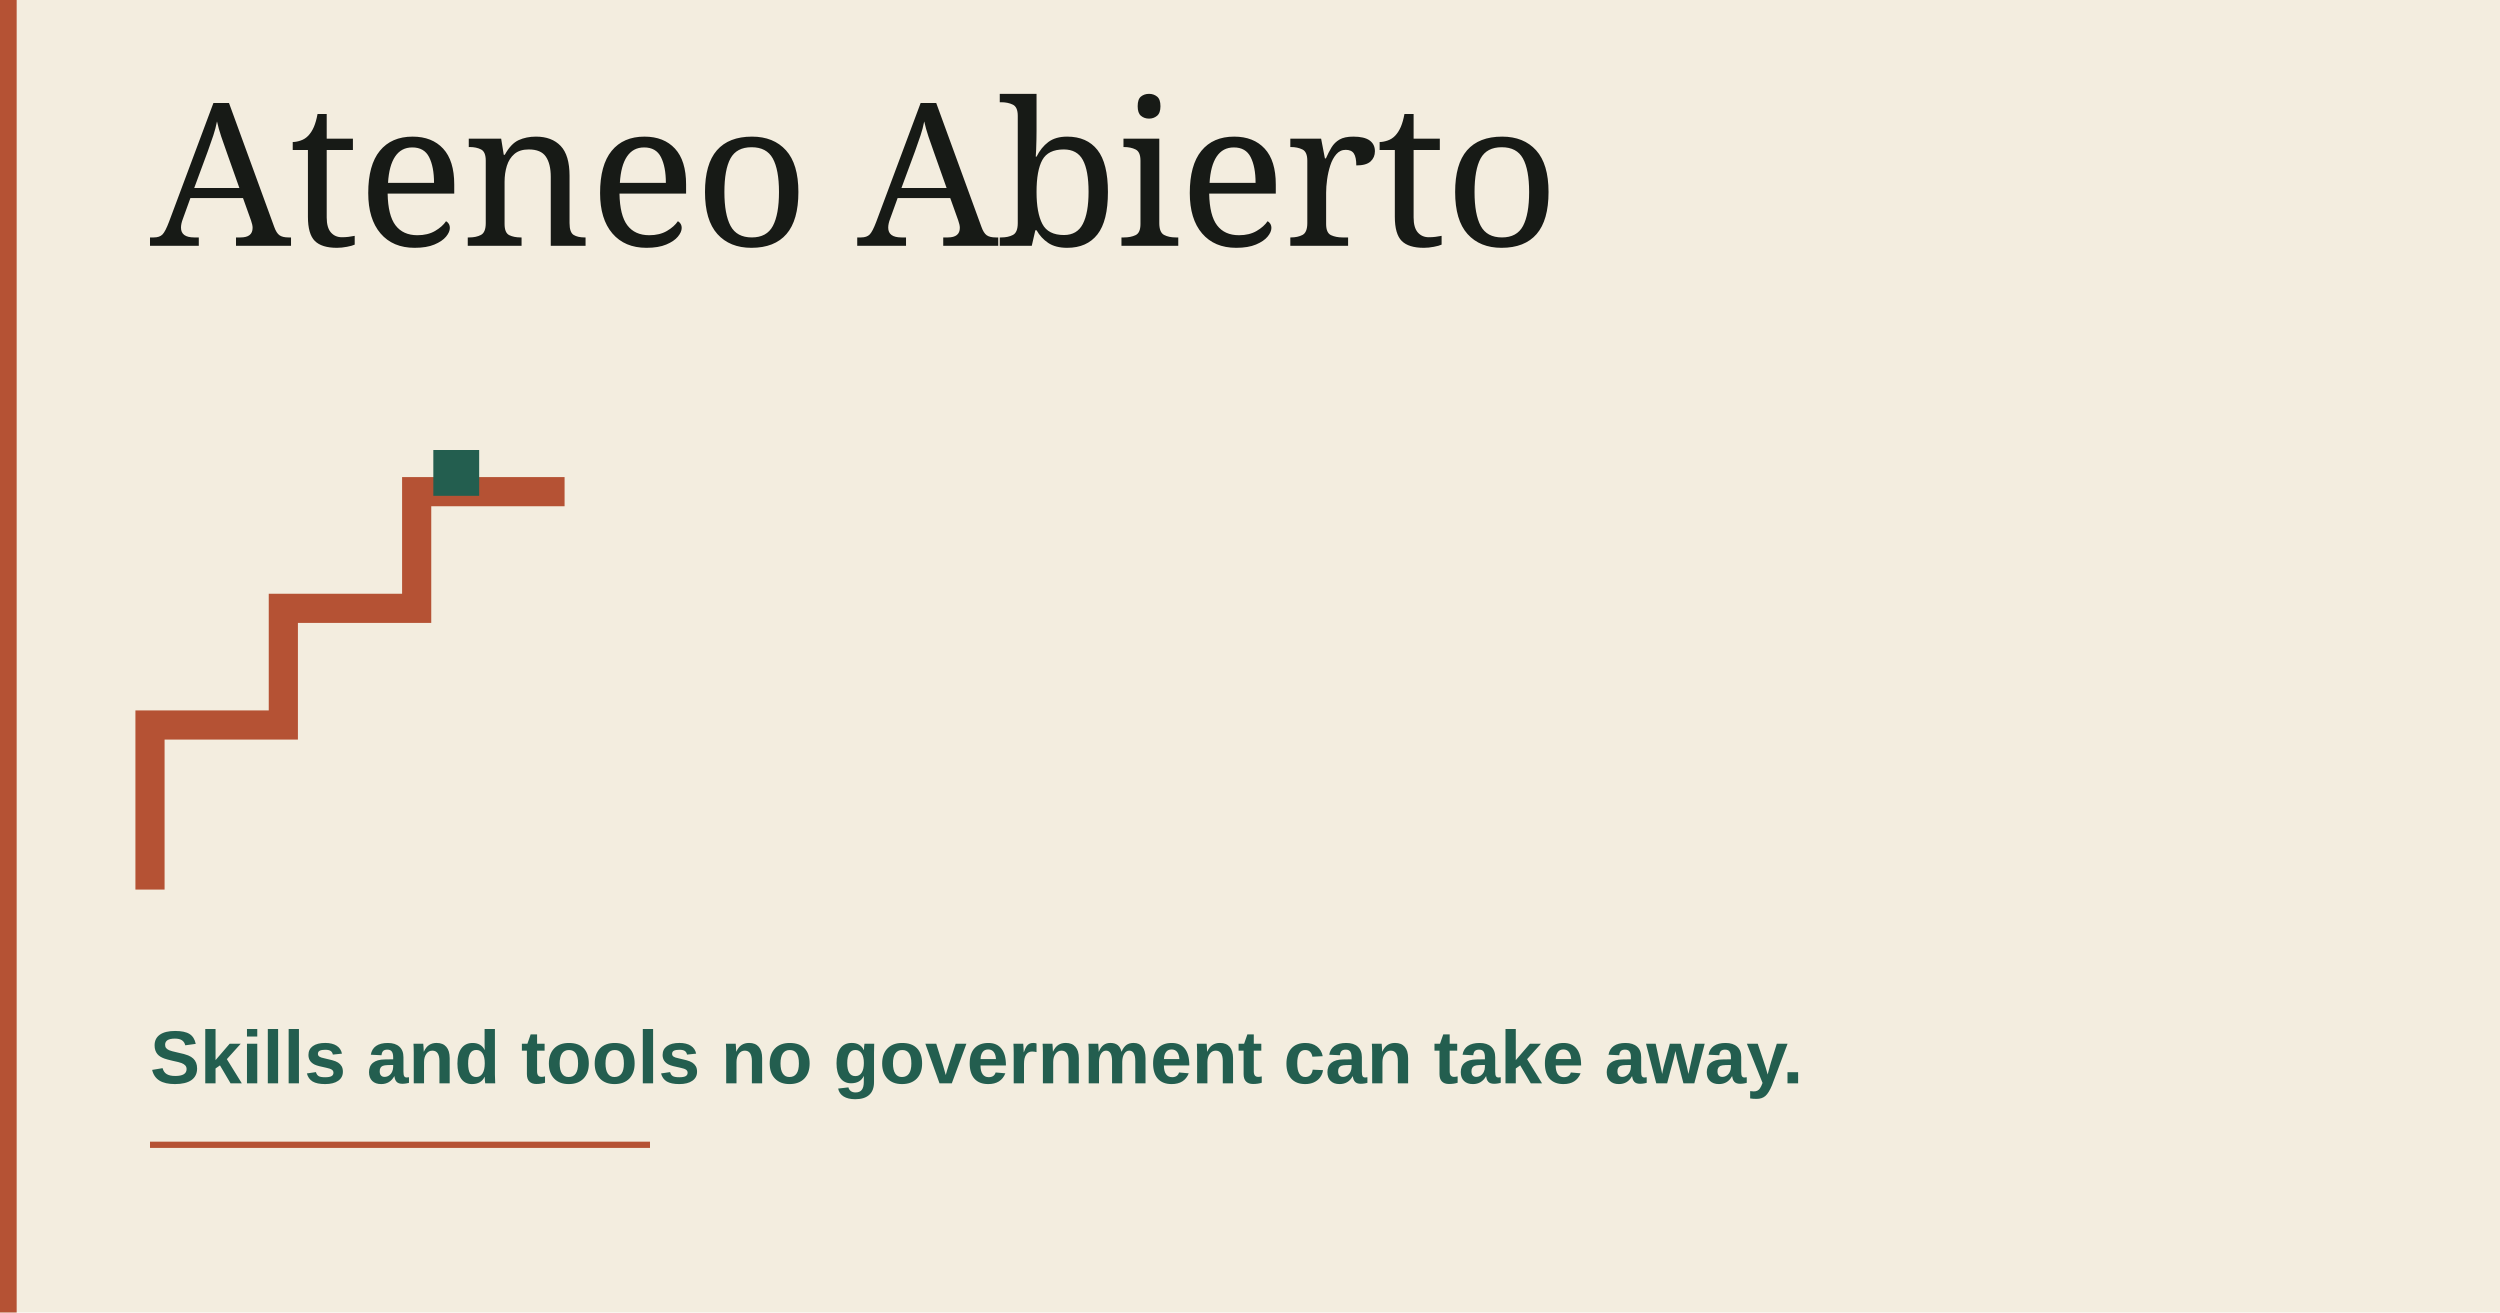
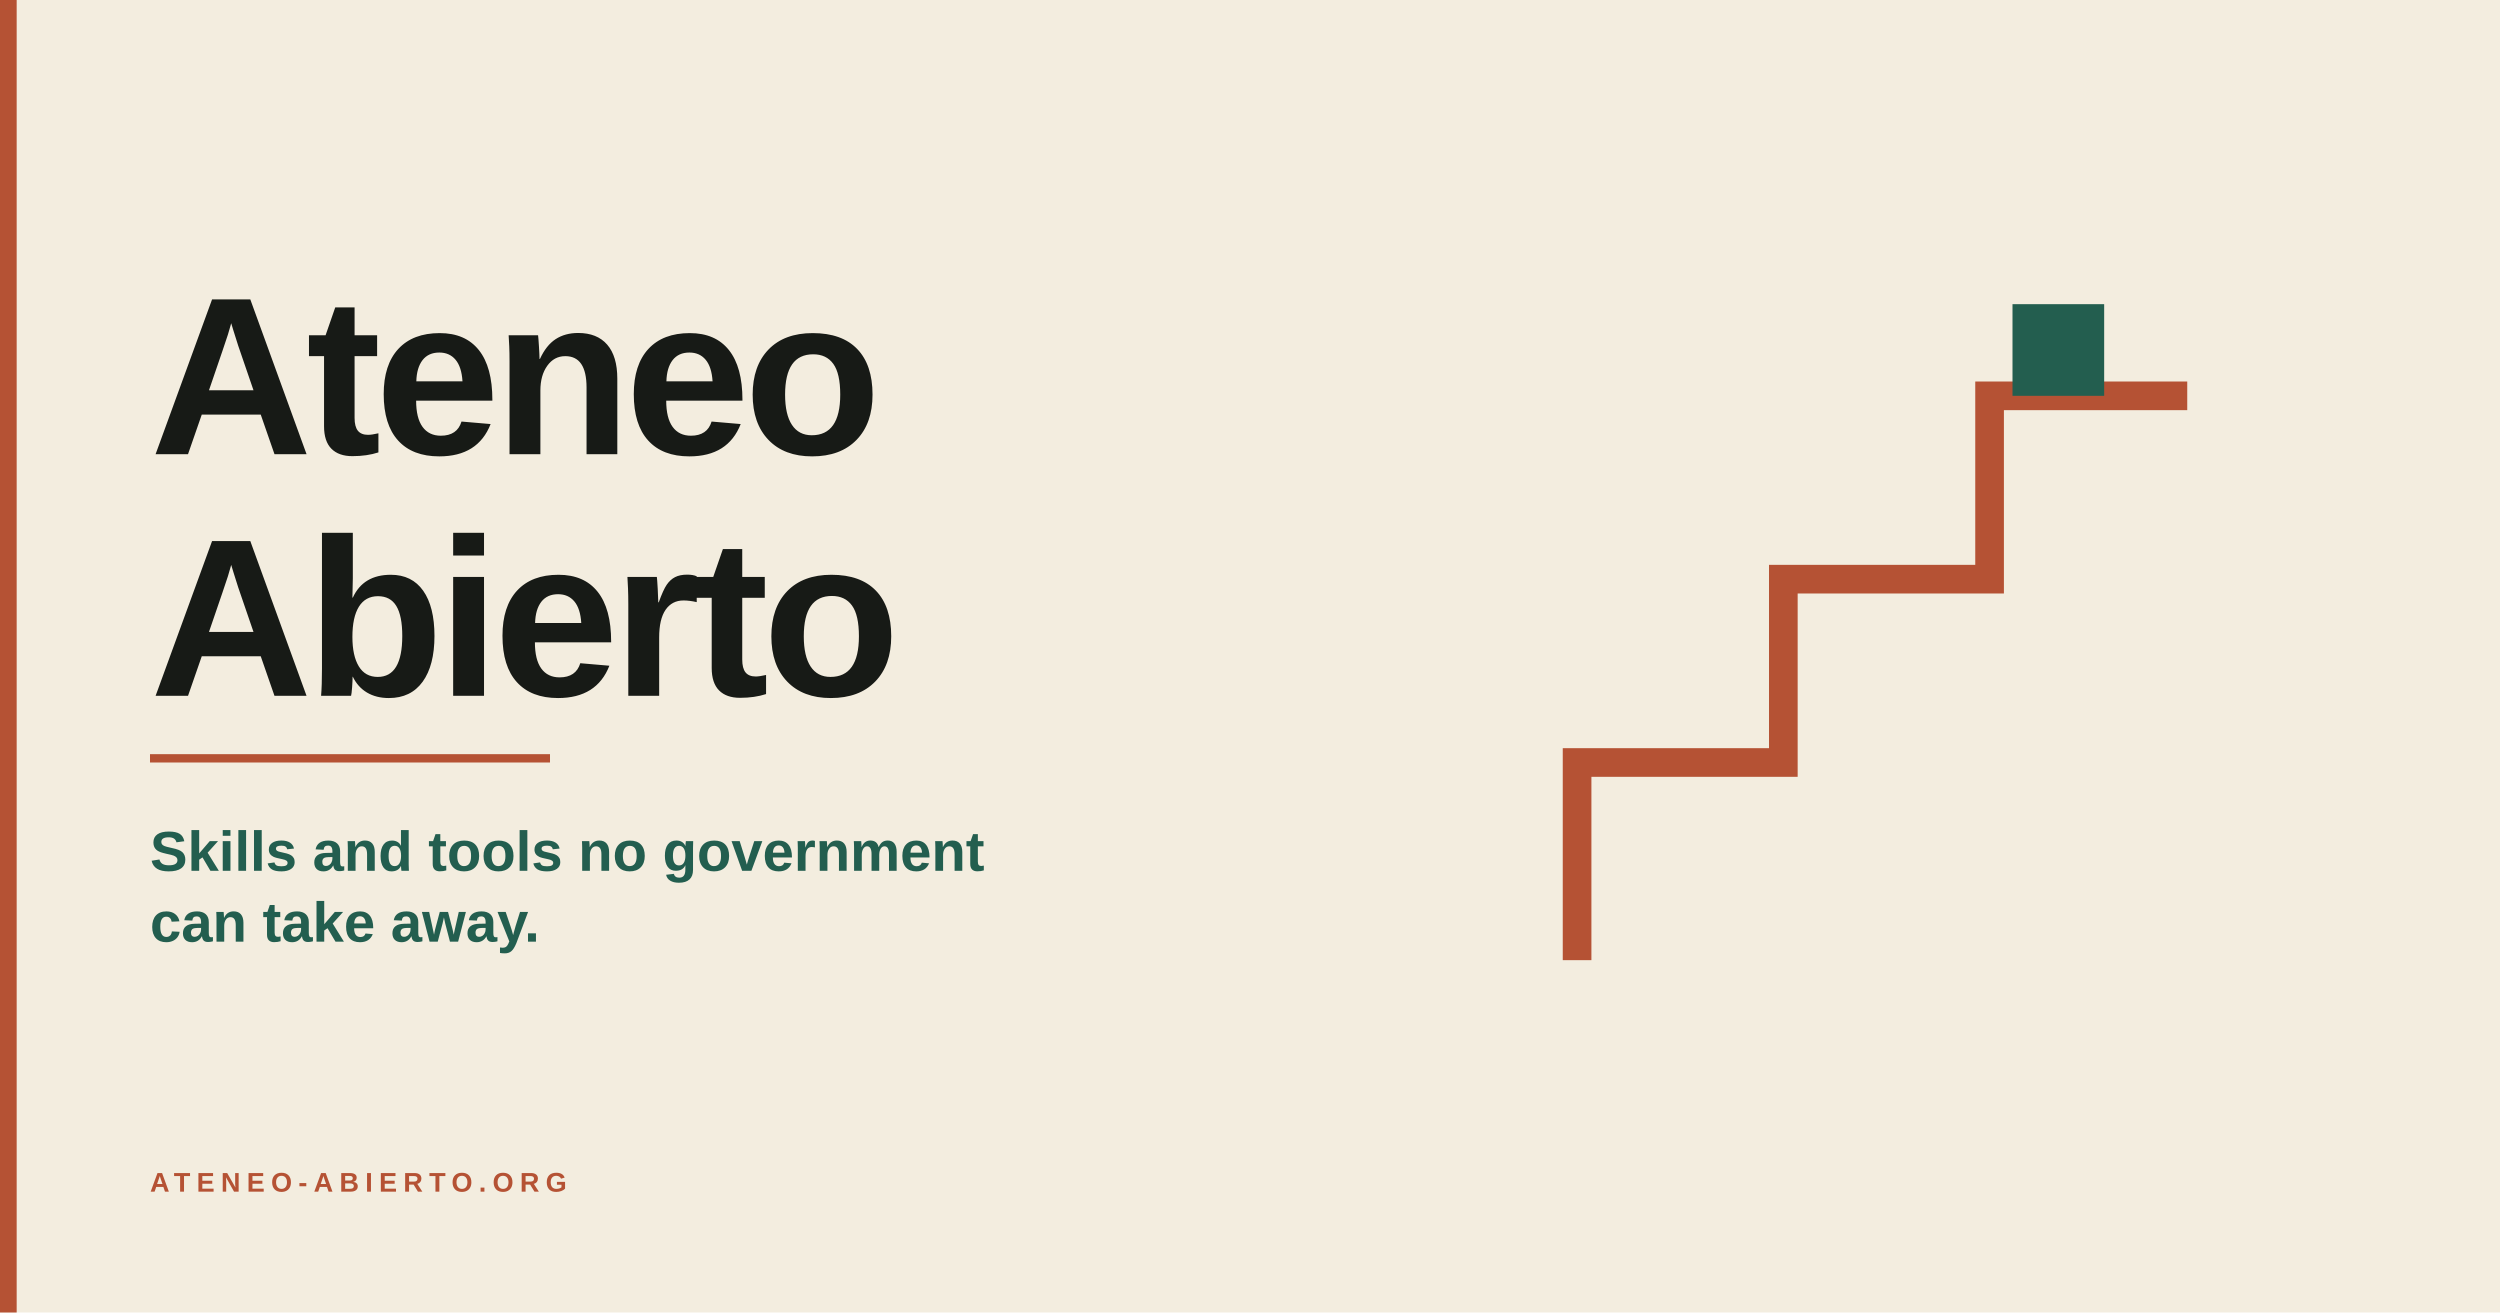
<svg xmlns="http://www.w3.org/2000/svg" width="1200" height="630" viewBox="0 0 1200 630" fill="none">
  <rect width="1200" height="630" fill="#f3eddf" />
  <rect x="0" y="0" width="8" height="630" fill="#b55234" />
-   <g transform="translate(72, 180)">
-     <path d="M0 240 L0 168 L64 168 L64 112 L128 112 L128 56 L192 56" stroke="#b55234" stroke-width="14" fill="none" stroke-linecap="square" stroke-linejoin="miter" />
-     <rect x="136" y="36" width="22" height="22" fill="#235e4f" />
+   <text x="72" y="218" font-family="Helvetica Neue, Arial, sans-serif" font-size="108" font-weight="700" fill="#171a16" letter-spacing="-3">Ateneo</text>
+   <text x="72" y="334" font-family="Helvetica Neue, Arial, sans-serif" font-size="108" font-weight="700" fill="#171a16" letter-spacing="-3">Abierto</text>
+   <rect x="72" y="362" width="192" height="4" fill="#b55234" />
+   <text x="72" y="418" font-family="Helvetica Neue, Arial, sans-serif" font-size="27" font-weight="600" fill="#235e4f">Skills and tools no government</text>
+   <text x="72" y="452" font-family="Helvetica Neue, Arial, sans-serif" font-size="27" font-weight="600" fill="#235e4f">can take away.</text>
+   <text x="72" y="572" font-family="Helvetica Neue, Arial, sans-serif" font-size="13" font-weight="700" fill="#b55234" letter-spacing="3">ATENEO-ABIERTO.ORG</text>
+   <g transform="translate(680, 80) scale(5.5)">
+     <path d="M14 68 L14 52 L32 52 L32 36 L50 36 L50 20 L66 20" stroke="#b55234" stroke-width="2.5" fill="none" stroke-linecap="square" stroke-linejoin="miter" />
+     <rect x="52" y="12" width="8" height="8" fill="#235e4f" />
  </g>
-   <text x="72" y="118" font-family="Georgia, serif" font-size="96" font-weight="400" fill="#171a16" letter-spacing="-1">Ateneo Abierto</text>
-   <text x="72" y="520" font-family="Arial, sans-serif" font-size="36" font-weight="600" fill="#235e4f">Skills and tools no government can take away.</text>
-   <rect x="72" y="548" width="240" height="3" fill="#b55234" />
</svg>
